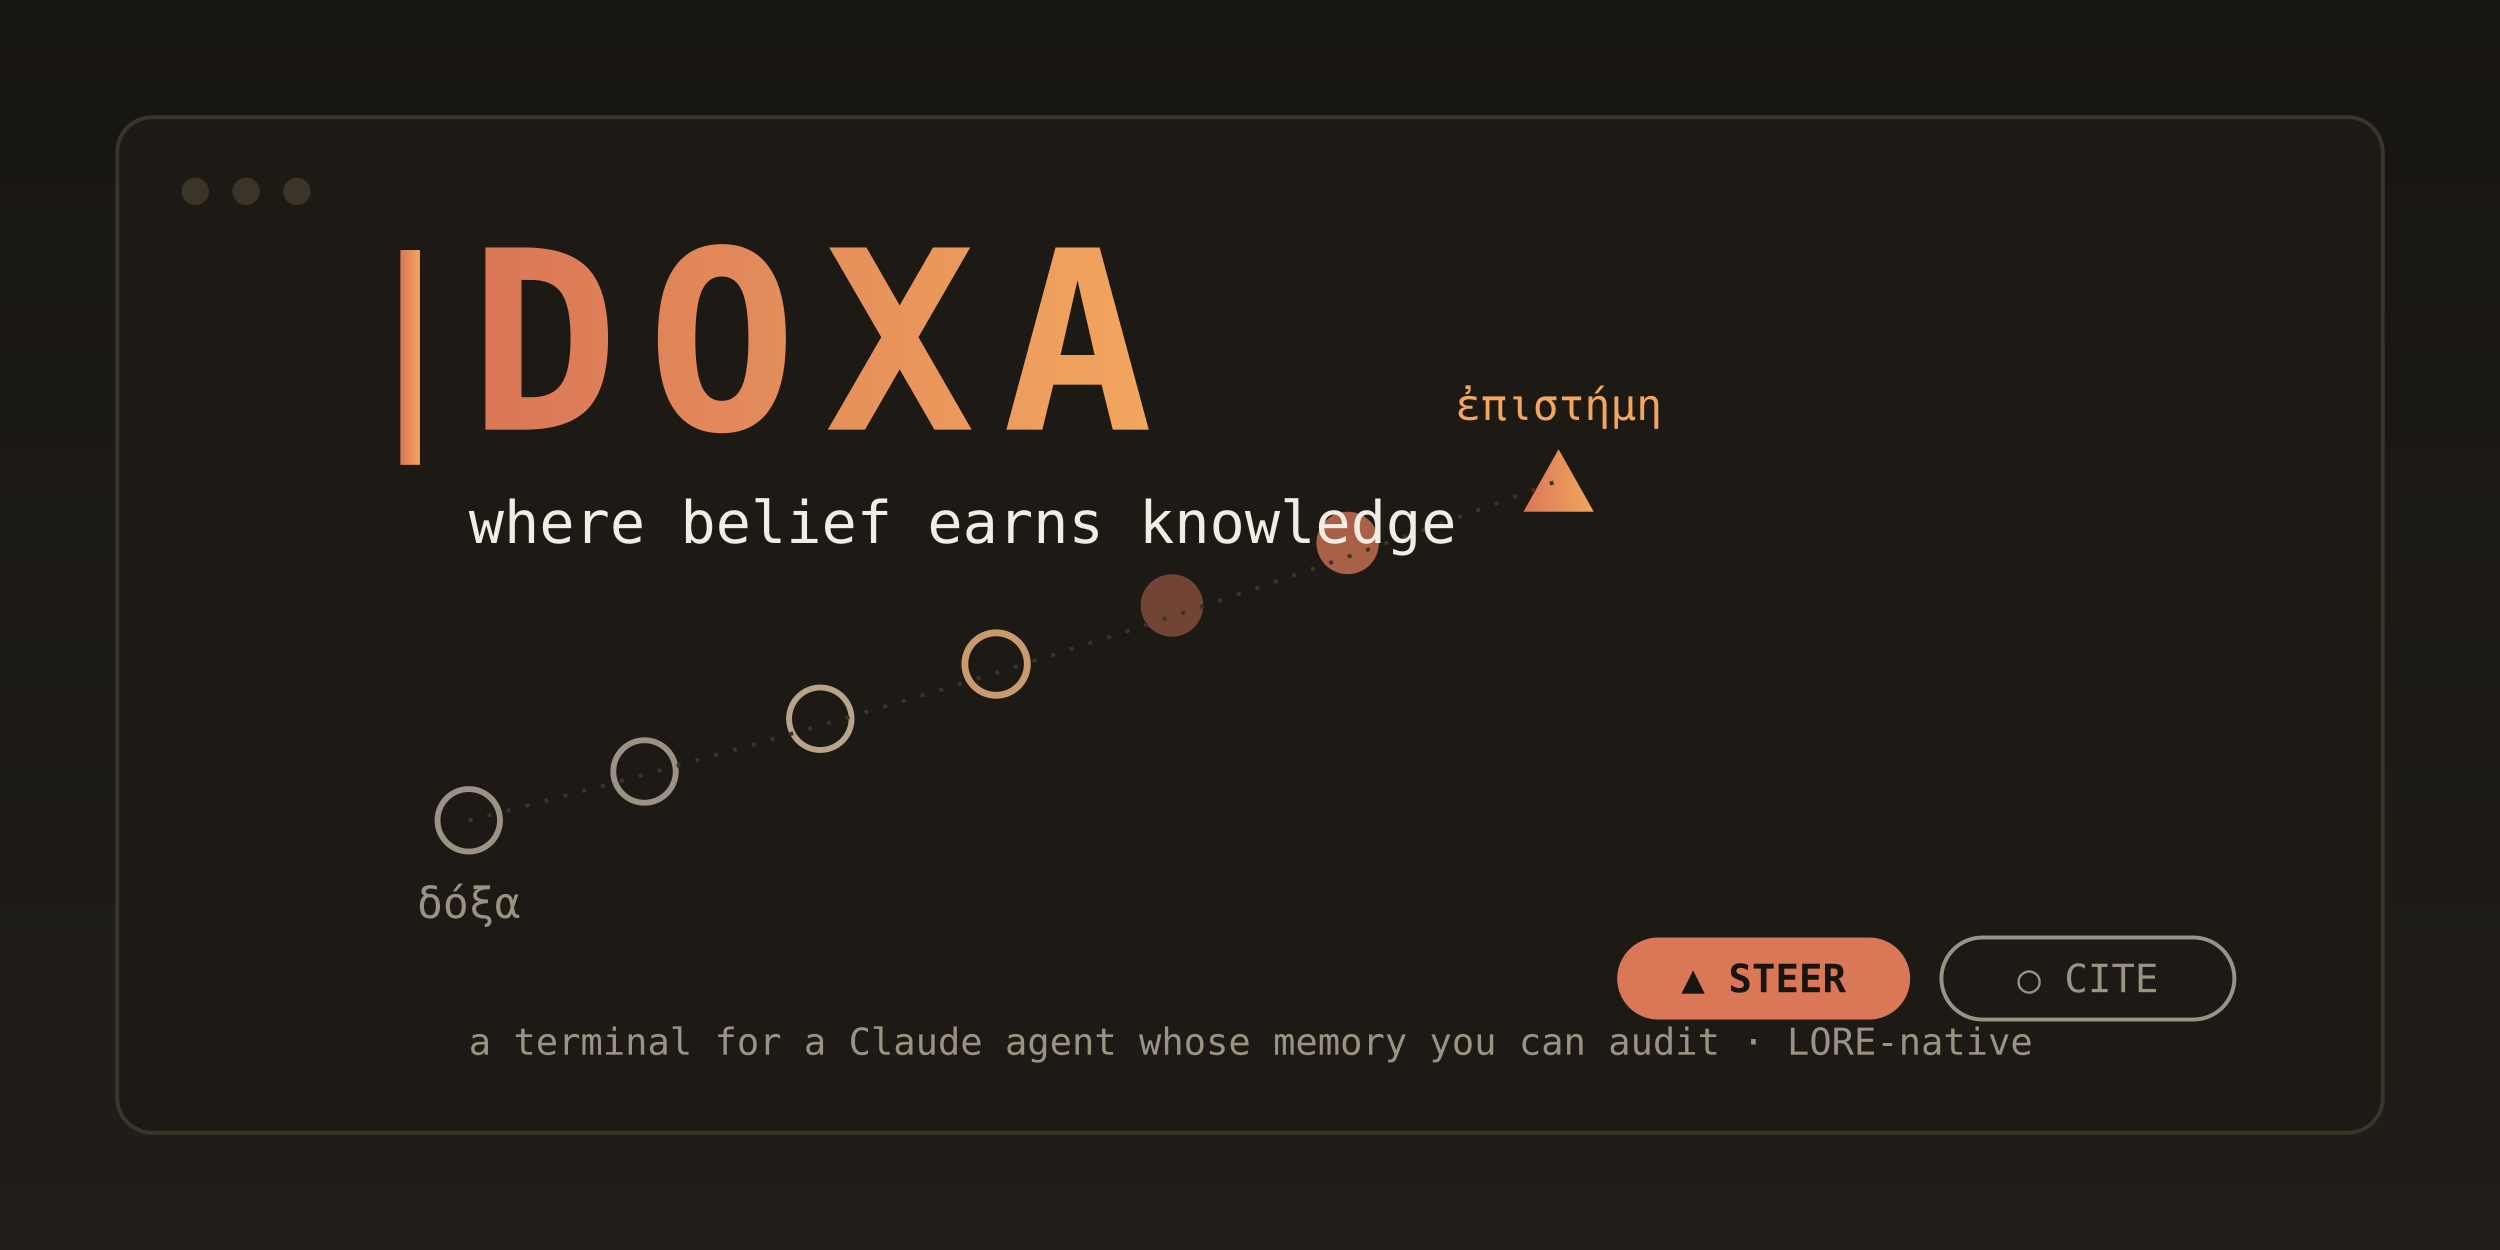
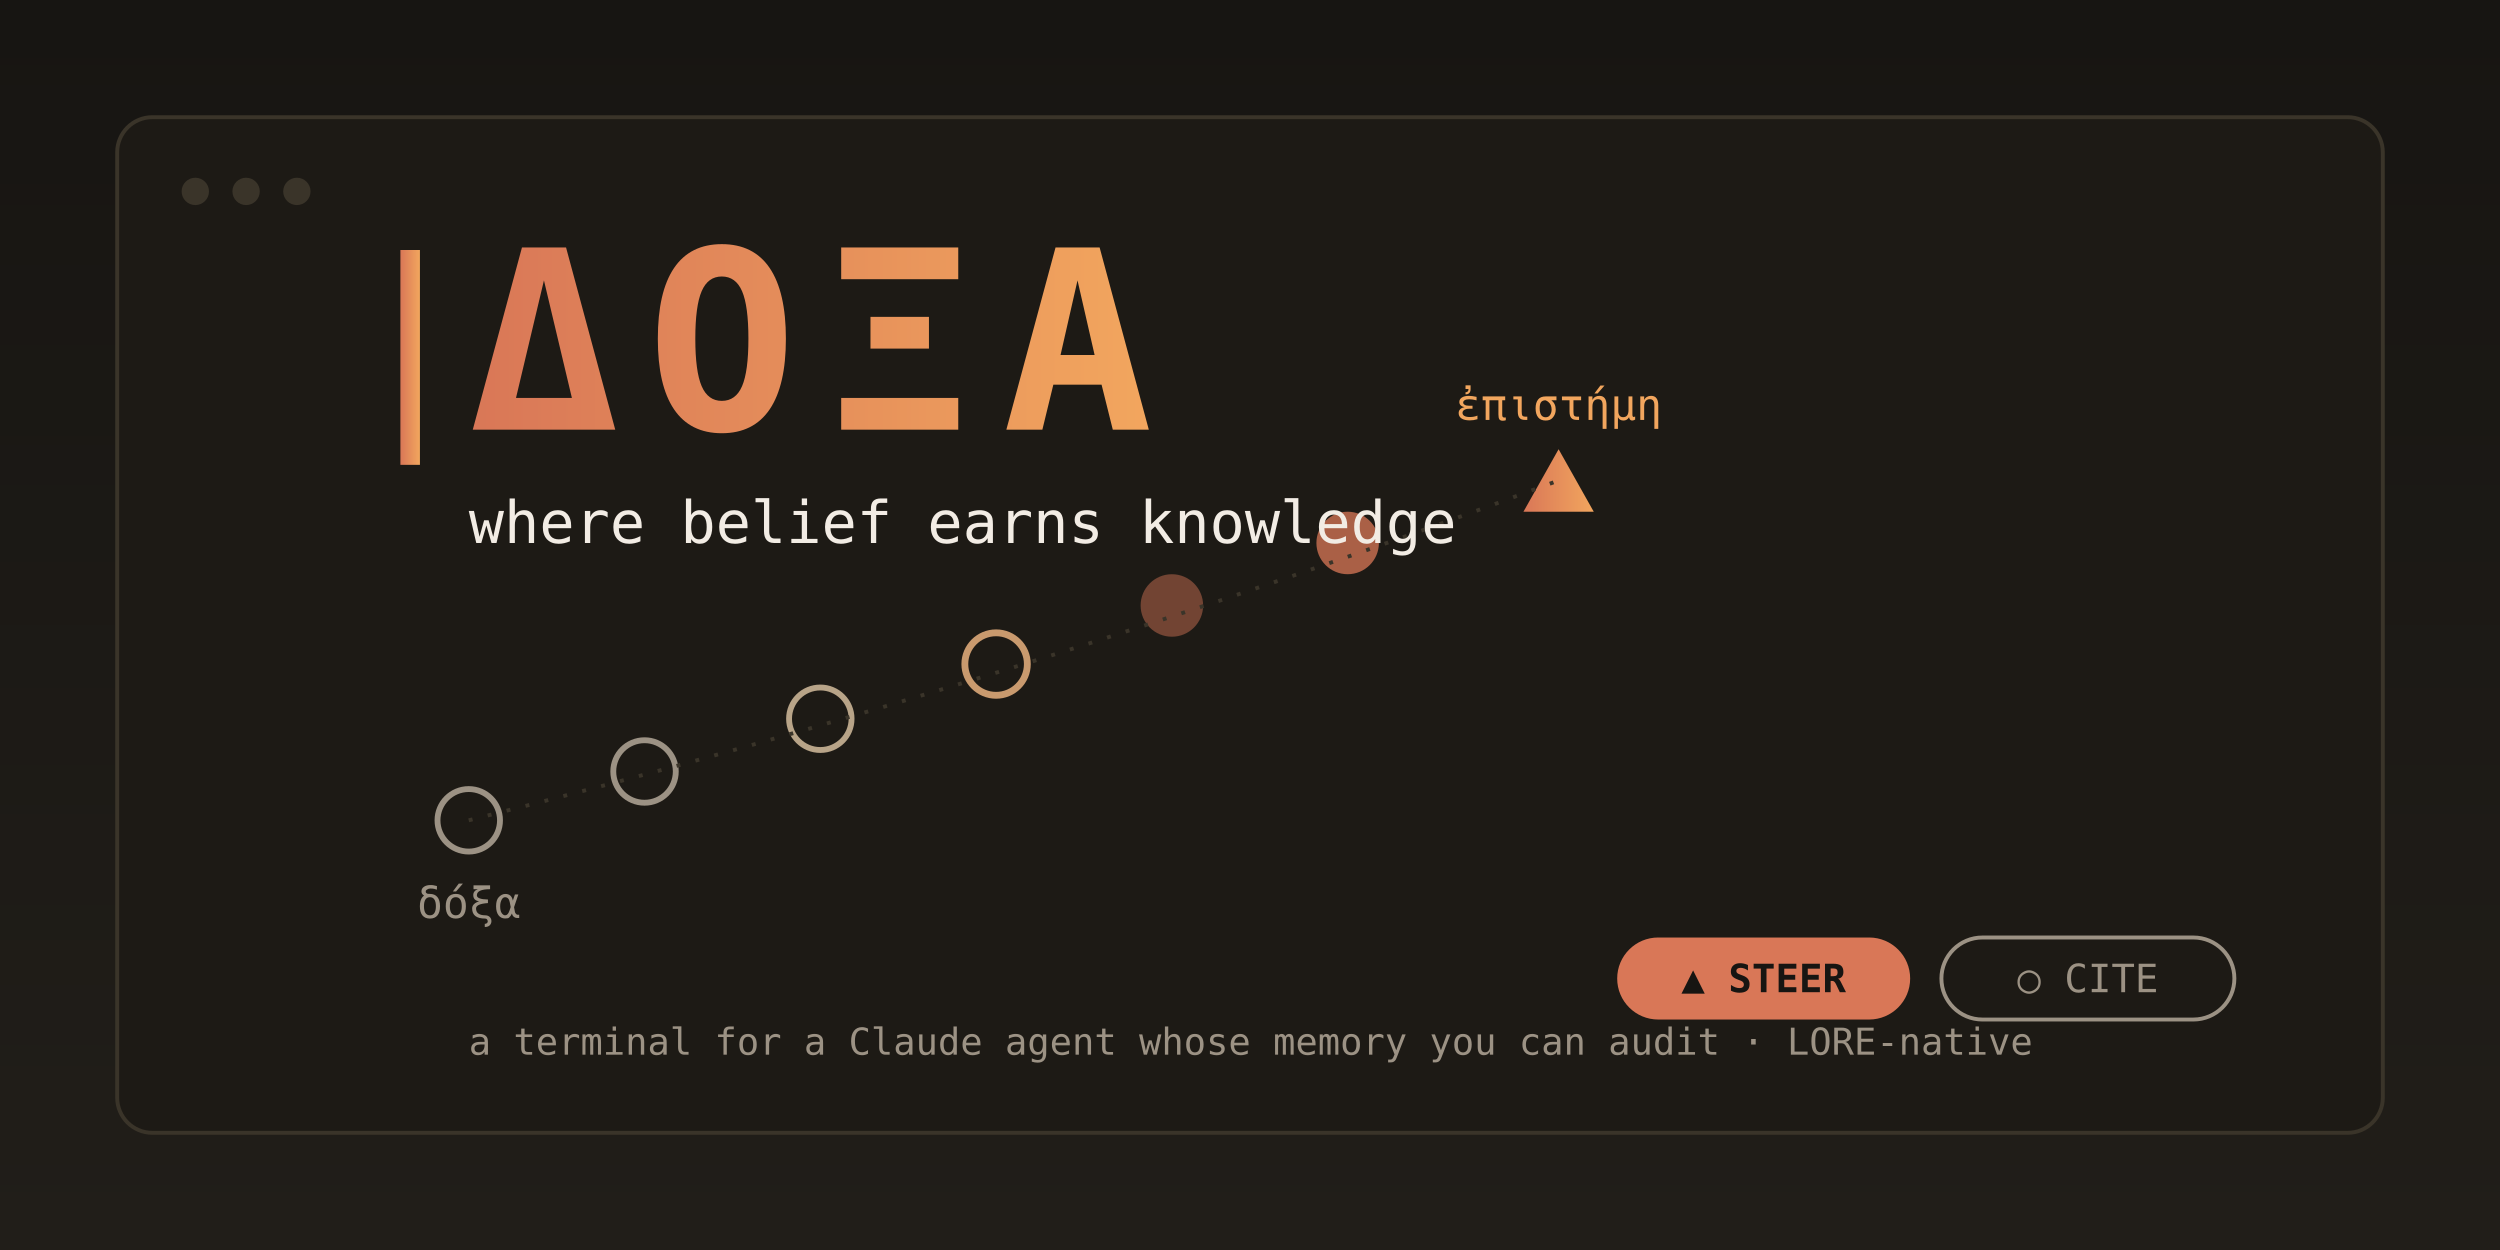
<svg xmlns="http://www.w3.org/2000/svg" width="1280" height="640" viewBox="0 0 1280 640">
  <defs>
    <linearGradient id="grad" x1="0%" y1="0%" x2="100%" y2="0%">
      <stop offset="0%" stop-color="#D97757" />
      <stop offset="100%" stop-color="#F2A65E" />
    </linearGradient>
    <linearGradient id="bg" x1="0%" y1="0%" x2="0%" y2="100%">
      <stop offset="0%" stop-color="#171512" />
      <stop offset="100%" stop-color="#211E19" />
    </linearGradient>
  </defs>
  <rect width="1280" height="640" fill="url(#bg)" />
  <rect x="60" y="60" width="1160" height="520" rx="18" fill="#1D1A15" stroke="#3A3429" stroke-width="2" />
  <circle cx="100" cy="98" r="7" fill="#3A3429" />
  <circle cx="126" cy="98" r="7" fill="#3A3429" />
  <circle cx="152" cy="98" r="7" fill="#3A3429" />
  <g>
    <circle cx="240" cy="420" r="16" fill="none" stroke="#9C9284" stroke-width="3" />
    <circle cx="330" cy="395" r="16" fill="none" stroke="#9C9284" stroke-width="3" />
    <circle cx="420" cy="368" r="16" fill="none" stroke="#B8A488" stroke-width="3" />
    <circle cx="510" cy="340" r="16" fill="none" stroke="#C99A6E" stroke-width="3.5" />
    <circle cx="600" cy="310" r="16" fill="#D97757" opacity="0.45" />
    <circle cx="690" cy="278" r="16" fill="#D97757" opacity="0.75" />
    <path d="M 780 262 L 798 230 L 816 262 Z" fill="url(#grad)" />
  </g>
  <path d="M 240 420 Q 520 350 798 246" fill="none" stroke="#3A3429" stroke-width="2" stroke-dasharray="2 8" />
  <text x="240" y="470" font-family="monospace" font-size="22" fill="#9C9284" text-anchor="middle">δόξα</text>
  <text x="798" y="215" font-family="monospace" font-size="22" fill="#F2A65E" text-anchor="middle">ἐπιστήμη</text>
-   <text x="240" y="220" font-family="monospace" font-size="128" font-weight="bold" fill="url(#grad)" letter-spacing="14">DOXA</text>
+   <text x="240" y="220" font-family="monospace" font-size="128" font-weight="bold" fill="url(#grad)" letter-spacing="14">ΔΟΞΑ</text>
  <rect x="205" y="128" width="10" height="110" fill="url(#grad)" />
  <text x="240" y="278" font-family="monospace" font-size="30" fill="#F2ECE4">where belief earns knowledge</text>
  <g font-family="monospace" font-size="20">
    <rect x="828" y="480" width="150" height="42" rx="21" fill="#D97757" />
    <text x="903" y="508" fill="#171512" text-anchor="middle" font-weight="bold">▲ STEER</text>
    <rect x="994" y="480" width="150" height="42" rx="21" fill="none" stroke="#9C9284" stroke-width="2" />
    <text x="1069" y="508" fill="#9C9284" text-anchor="middle">○ CITE</text>
  </g>
  <text x="240" y="540" font-family="monospace" font-size="19" fill="#9C9284">a terminal for a Claude agent whose memory you can audit · LORE-native</text>
</svg>
